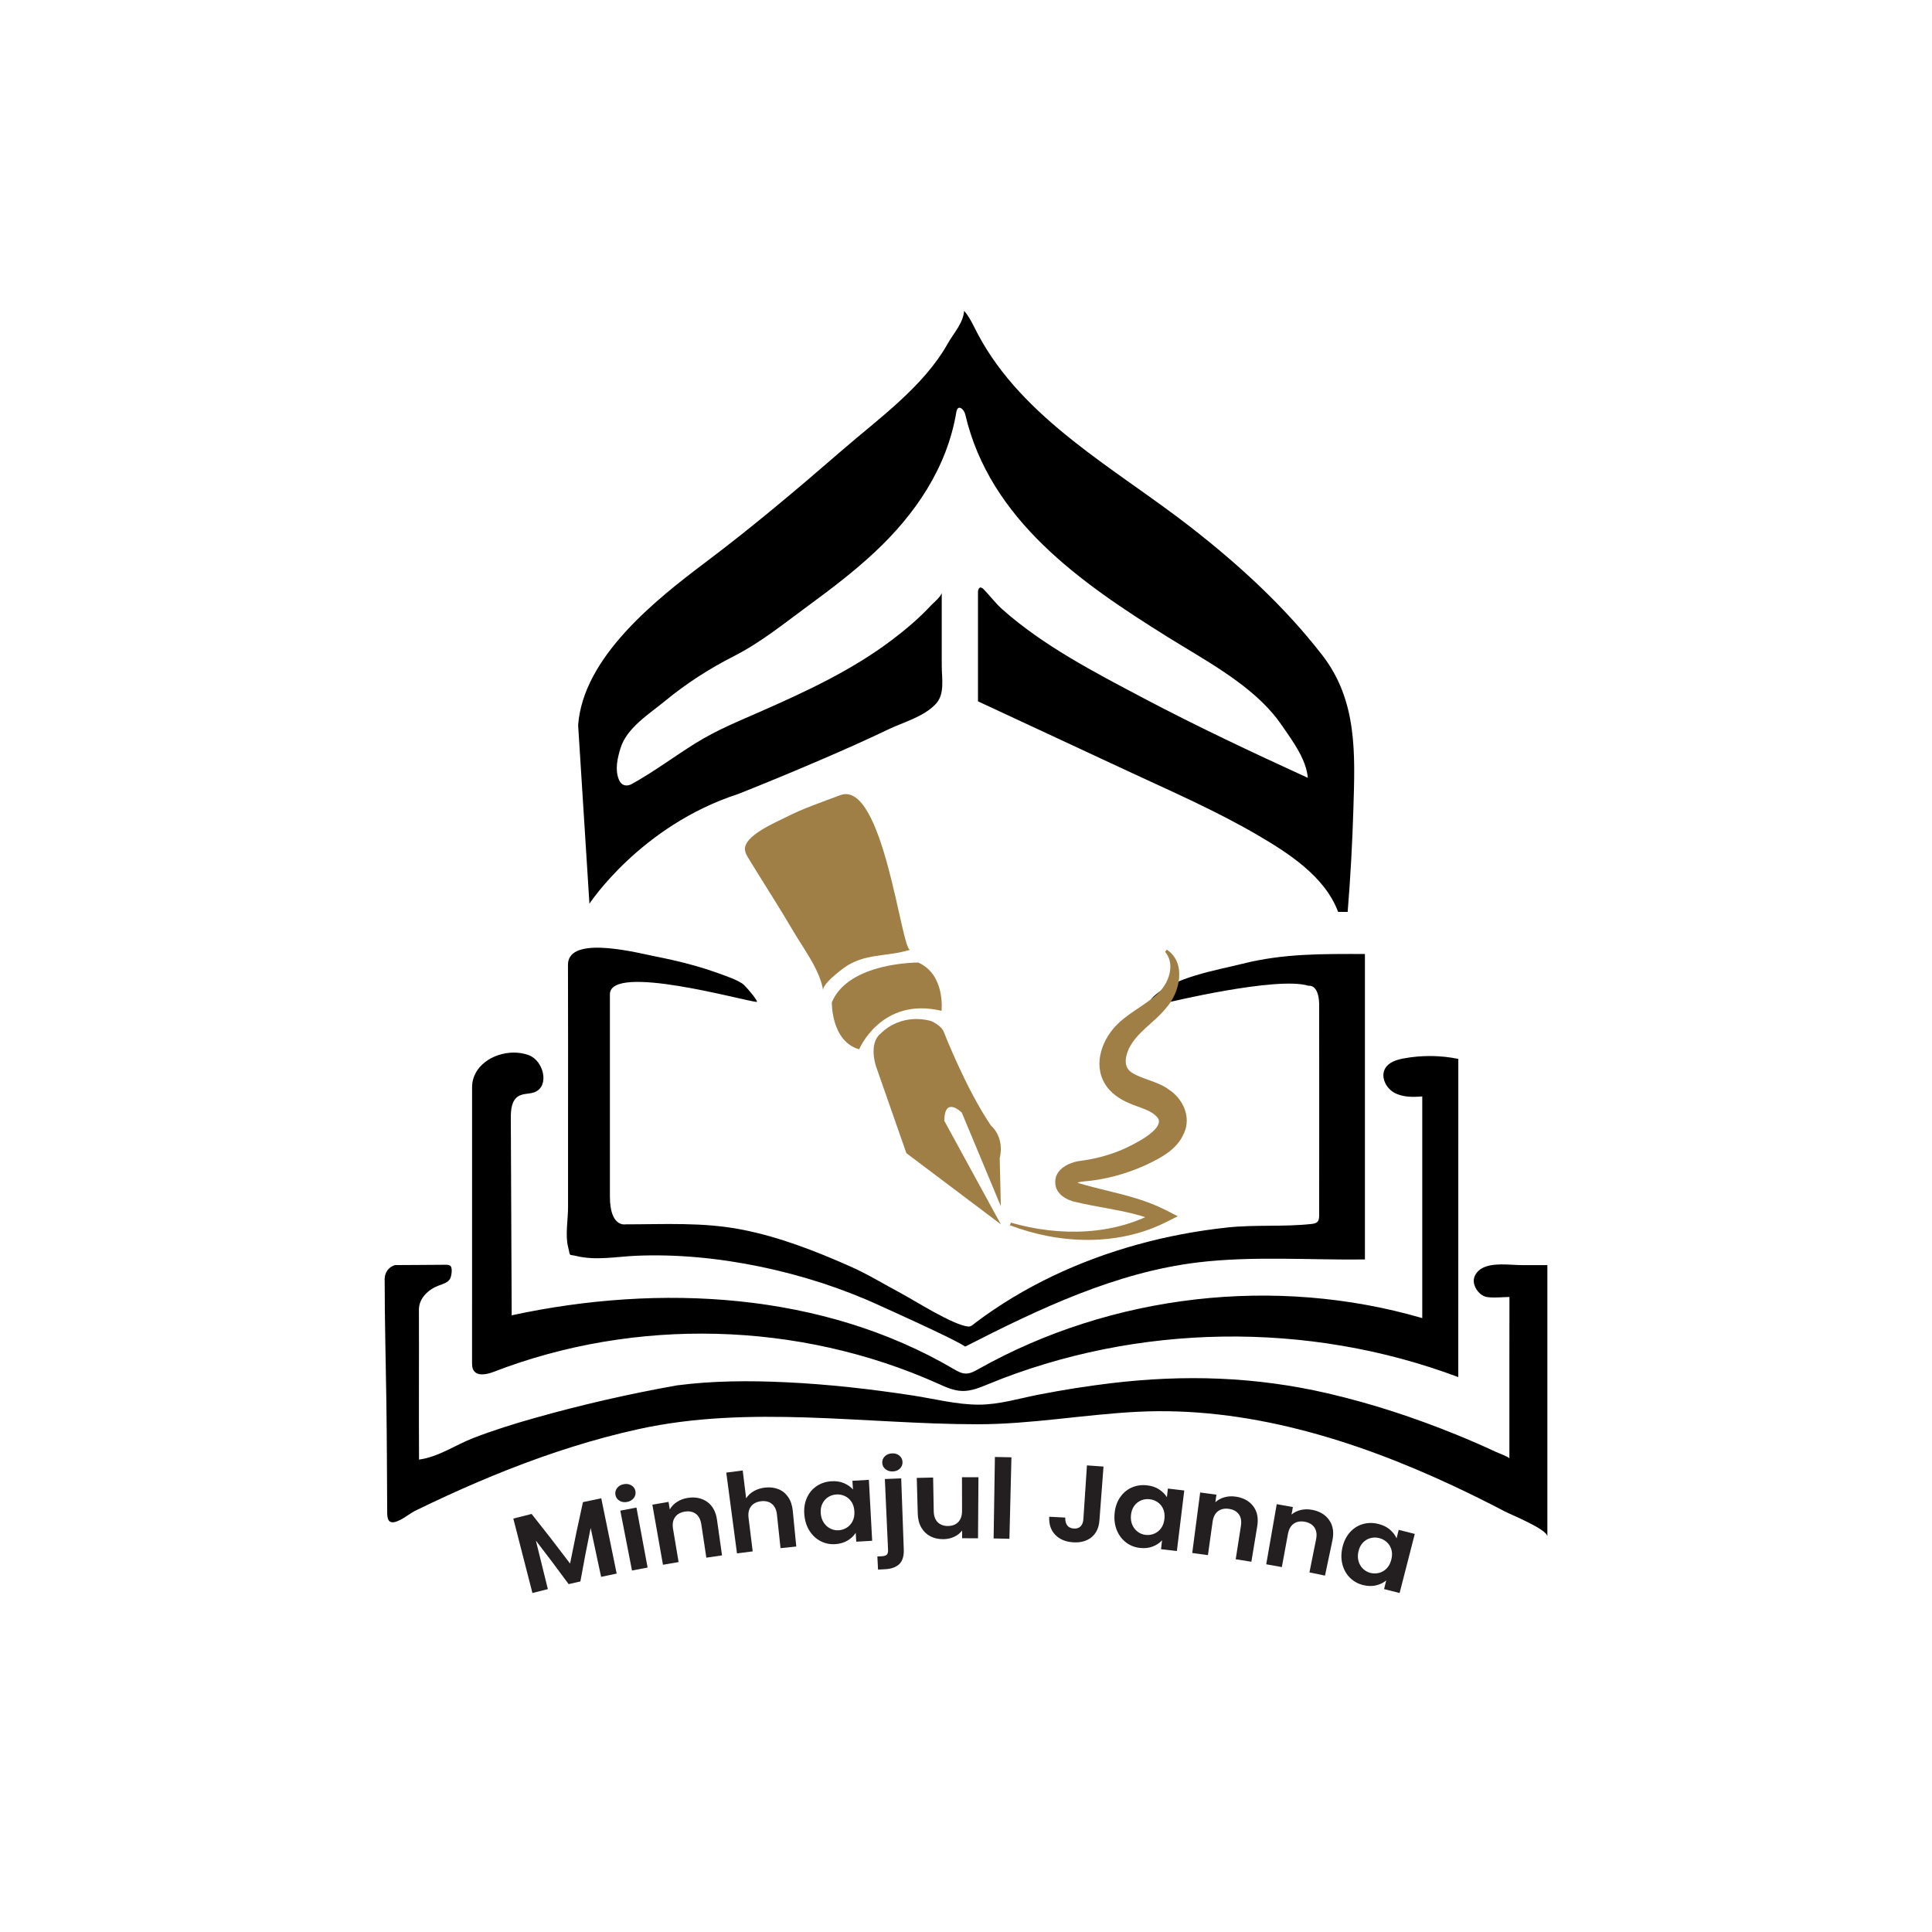
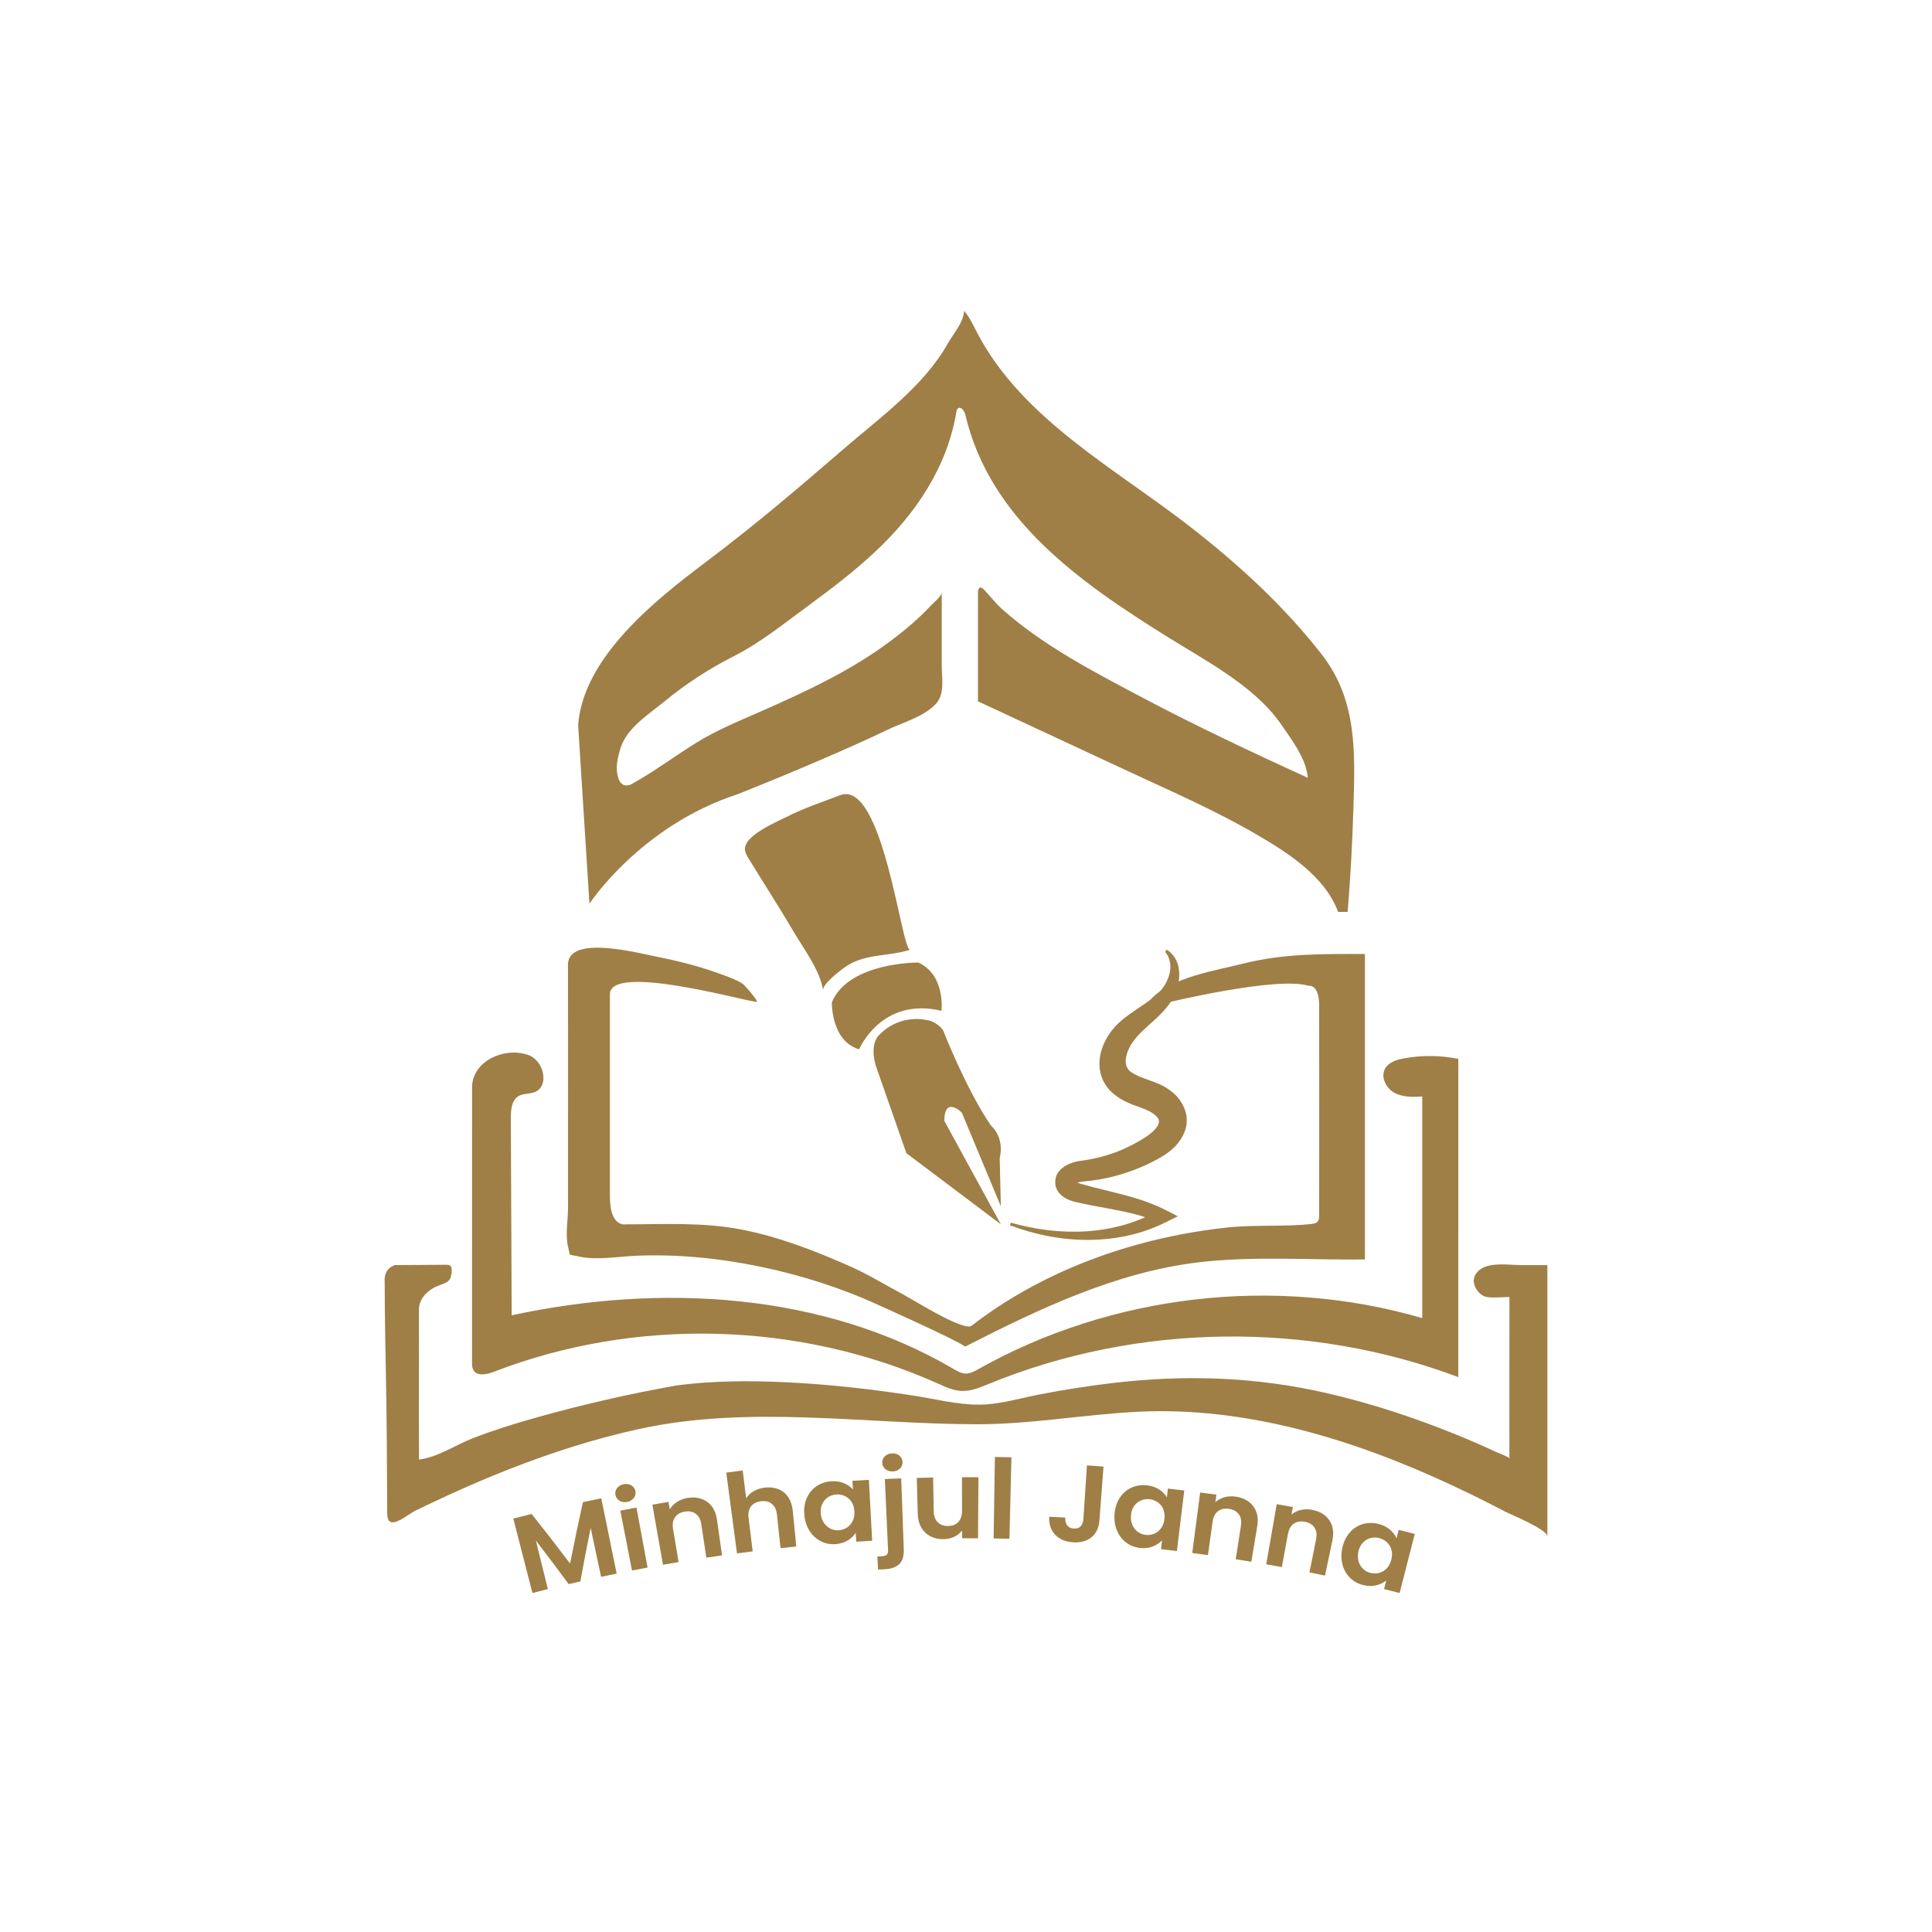
- <svg xmlns="http://www.w3.org/2000/svg" version="1.1" viewBox="0 0 1080 1080">
+ <svg xmlns="http://www.w3.org/2000/svg" id="Layer_1" version="1.1" viewBox="0 0 1080 1080">
  <defs>
    <style>
-       .cls-1 {
-         fill: #231f20;
-       }
- 
-       .cls-2 {
+       .st0 {
        fill: #9f7f46;
      }
    </style>
  </defs>
-   <g>
-     <g id="Layer_1">
+   <g id="Layer_11" data-name="Layer_1">
+     <g>
+       <path class="st0" d="M217.87,850.5c1.26.93,3.29.44,5.86-.86,3.06-1.54,5.72-3.82,8.79-5.32,5.76-2.8,11.54-5.55,17.36-8.22,11.38-5.22,22.89-10.16,34.54-14.74,23.55-9.24,47.71-17.01,72.43-22.45,62.3-13.71,126.47-2.78,189.47-2.74,29.93.02,59.55-5.44,89.4-6.97,61.02-3.1,121.32,15.58,176.06,41.13,9.97,4.66,19.84,9.54,29.59,14.66,3.14,1.65,23.62,9.91,23.62,13.94v-151.73h-14.27c-6.8,0-16.29-1.64-22.4,1.84-2.61,1.49-4.65,4.29-4.48,7.3.23,3.98,3.69,8.26,7.68,8.76,4.01.5,8.23-.02,12.27-.09-.05,0-.03,81.62-.03,90.27,0-.71-7.09-3.45-7.72-3.74-7.13-3.34-14.36-6.47-21.65-9.44-23.39-9.53-47.5-17.48-72.11-23.19-40.44-9.38-80.31-10.6-121.34-5.67-13.45,1.61-26.83,3.75-40.12,6.33-10.74,2.08-22.4,5.65-33.63,5.64-12.44,0-24.58-3.22-36.8-5.1-23.48-3.61-47.15-6.28-70.89-7.41-20.38-.97-40.94-.9-61.2,1.75-26.65,4.76-53.19,10.81-79.23,18.17-11.65,3.29-23.25,6.89-34.54,11.27-10.1,3.92-19.36,10.55-30.29,12.03-.16-27.92.04-55.84-.06-83.75-.03-6.58,5.42-11.46,11.19-13.59,2.09-.77,4.9-1.54,6.14-3.58.87-1.42,1.68-6.42.15-7.47-.73-.5-1.69-.52-2.58-.52-9.4.03-18.79.18-28.19.18,0,0-6.45,1.38-5.85,9.29,0,22.27.63,44.55.94,66.81.29,20.91.34,41.82.47,62.74.02,2.38.52,3.78,1.42,4.46h0Z" />
+       <path class="st0" d="M265.96,599.71c-1.31,2.38-2.06,5.07-2.06,8.02,0,51.26-.02,102.52-.02,153.78,0,1.5.02,3.07.76,4.37,2.05,3.59,7.42,2.5,11.28,1.01,79.24-30.64,170.68-28.25,248.22,6.47,4.39,1.97,8.89,4.07,13.7,4.2,5.09.15,9.94-1.92,14.65-3.86,82.95-34.02,178.78-35.44,262.7-3.89,0-59.29.02-118.59.02-177.88-10.04-2.05-20.48-2.14-30.56-.26-3.97.74-8.29,2.08-10.32,5.57-2.69,4.64.33,10.93,5.01,13.55s10.36,2.53,15.71,2.13v123.91c-82.07-23.9-173.58-13.39-248.1,28.49-2.21,1.24-4.55,2.55-7.09,2.51-2.49-.04-4.76-1.37-6.91-2.63-73.21-42.91-163.96-47.83-246.91-29.94-.16-36.77-.32-73.54-.49-110.31-.02-4.54.42-9.93,4.33-12.23,2.68-1.57,6.1-1.07,8.99-2.2,8.46-3.29,5.14-17.64-3.39-20.72-10.73-3.87-24.41.58-29.52,9.89v.02Z" />
+       <path class="st0" d="M317.75,537.08c-.16.68-.25,1.42-.25,2.22.11,29.88.04,59.75.04,89.63v45.95c0,6.65-1.62,15.65,0,22.07,1.5,5.94-.02,4.01,4.66,5.16,10.8,2.65,22.3.37,33.22-.12,44.74-2,95.51,8.99,136.16,27.75,0,0,42.58,19.04,47.95,23.01,41-20.91,84.04-41.54,130.27-47.08,30.44-3.65,62.49-1.25,93.2-1.62v-170.77c-23.79,0-45.18-.37-68.41,5.46-15.15,3.8-38.91,7.49-50.47,19.05,0,0-6.32,6.32,7.91,2.77,0,0,62.06-15.02,79.46-9.49,0,0,5.53-1.19,5.93,9.88,0,39.44.08,78.88,0,118.32,0,1.3-.05,2.73-.93,3.68-.82.89-2.12,1.12-3.32,1.25-15.54,1.72-31.46.3-47.12,1.98-17.04,1.83-33.95,5.01-50.47,9.6-32.32,8.97-63.33,23.33-90.18,43.55-1.25.94-2.52,2.35-4.08,2.22-8.4-.71-30.24-14.65-37.72-18.64-9.29-4.95-18.46-10.6-28.09-14.88-19.55-8.67-39.63-16.51-60.68-20.65-21.66-4.26-43.27-2.96-65.19-2.96,0,0-8.7,1.85-8.7-15.54v-113.06c0-17.53,74.66,3.65,82.03,4.26,1.44.12-6.33-9.19-7.96-10.23-3.85-2.46-8.53-4.01-12.79-5.56-11.56-4.23-23.63-7.24-35.7-9.61-9.4-1.85-45.45-11.36-48.77,2.43v-.03Z" />
+       <path class="st0" d="M460.12,553.63c-.51-3.38,9.08-10.67,11.17-12.25,11.53-8.74,24.65-6.35,37.52-10.48-4.83,1.55-14.97-95.59-39.2-86.37-10.12,3.85-20.48,7.28-30.14,12.23-5.67,2.9-23.91,10.42-23.03,18.37.19,1.71,1.1,3.24,1.99,4.71,8.3,13.62,17.15,27.24,25.04,40.72,5.63,9.62,14.95,21.74,16.65,33.06h0Z" />
+       <path class="st0" d="M480.28,586.54s12.33-29.5,46.04-21.49c0,0,2.28-20.16-12.99-26.98,0,0-38.99-.3-48.33,22.24,0,0-.44,21.79,15.27,26.24h.01Z" />
+       <path class="st0" d="M489.77,596.32s-4.6-13.04,2.67-18.68c0,0,10.23-11.41,27.72-6.97,0,0,6.08,2.22,7.56,6.52,0,0,12.45,31.87,26.24,52.03,0,0,7.71,6.08,4.89,18.23l.62,26.83-21.82-52.32s-9.64-9.64-9.78,4.59l31.6,57.84-52.8-39.76-16.9-48.33v.02Z" />
+       <path class="st0" d="M329.48,505.2s28.46-43.53,83.01-61.3c15.59-6.16,31.08-12.59,46.47-19.21,12.48-5.37,24.92-10.86,37.17-16.75,8.75-4.21,19.93-7.07,26.84-14.27,5.37-5.59,3.47-14.28,3.47-21.72v-40.68c0,1.89-5.01,6.09-6.14,7.31-6.56,7.04-13.96,13.31-21.62,19.1-22.35,16.91-47.85,28.78-73.38,40.01-12.38,5.45-24.75,10.47-36.26,17.63-12.08,7.51-23.47,16.1-35.93,22.98-1.54.85-3.52,1.11-5.03.21-1.16-.7-1.87-1.96-2.33-3.23-1.99-5.47-.54-11.67,1.12-17.04,3.53-11.46,16.07-19.1,24.83-26.34,11.89-9.8,24.75-18.08,38.49-25.07,15.23-7.74,28.38-18.53,42.11-28.59,12.69-9.3,25.23-18.87,36.73-29.63,22.64-21.17,40.38-47.17,45.56-78.22.79-4.75,4.31-1.68,4.99,1.27,13.75,58.94,64.59,94.14,113.16,124.43,19.68,12.27,43.63,24.93,58.79,42.81,2.99,3.52,5.59,7.35,8.19,11.16,5.17,7.59,10.5,15.62,11.37,24.76-30.99-14.2-61.84-28.67-91.99-44.61-27.12-14.34-55.93-29.21-78.98-49.76-3.89-3.47-6.84-7.62-10.46-11.25-2.67-2.37-2.96,1.48-2.96,1.48v61.37c28.14,13.09,56.27,26.18,84.4,39.28,23.91,11.13,48.29,21.75,71.12,35.03,17.58,10.23,38.37,23.4,45.79,43.39h5.34c1.57-19.22,2.63-38.5,3.21-57.77.93-30.74,2.29-60.38-17.51-85.88-21.19-27.29-46.47-50.4-73.67-71.59-41.43-32.29-93.67-60.02-118.96-108.13-2.02-3.84-4.42-9.26-7.48-12.62-.48,6.86-5.85,12.47-9.09,18.22-13.72,24.35-38.65,41.96-59.39,59.96-24.74,21.46-49.78,42.61-75.96,62.3-28.13,21.16-68.53,53.19-71.32,91.15l6.32,99.81h-.02Z" />
      <g>
-         <path d="M217.87,850.5c1.26.93,3.29.44,5.86-.86,3.06-1.54,5.72-3.82,8.79-5.32,5.76-2.8,11.54-5.55,17.36-8.22,11.38-5.22,22.89-10.16,34.54-14.74,23.55-9.24,47.71-17.01,72.43-22.45,62.3-13.71,126.47-2.78,189.47-2.74,29.93.02,59.55-5.44,89.4-6.97,61.02-3.1,121.32,15.58,176.06,41.13,9.97,4.66,19.84,9.54,29.59,14.66,3.14,1.65,23.62,9.91,23.62,13.94,0,0,0-151.73,0-151.73h-14.27c-6.8,0-16.29-1.64-22.4,1.84-2.61,1.49-4.65,4.29-4.48,7.3.23,3.98,3.69,8.26,7.68,8.76,4.01.5,8.23-.02,12.27-.09-.05,0-.03,81.62-.03,90.27,0-.71-7.09-3.45-7.72-3.74-7.13-3.34-14.36-6.47-21.65-9.44-23.39-9.53-47.5-17.48-72.11-23.19-40.44-9.38-80.31-10.6-121.34-5.67-13.45,1.61-26.83,3.75-40.12,6.33-10.74,2.08-22.4,5.65-33.63,5.64-12.44,0-24.58-3.22-36.8-5.1-23.48-3.61-47.15-6.28-70.89-7.41-20.38-.97-40.94-.9-61.2,1.75-26.65,4.76-53.19,10.81-79.23,18.17-11.65,3.29-23.25,6.89-34.54,11.27-10.1,3.92-19.36,10.55-30.29,12.03-.16-27.92.04-55.84-.06-83.75-.03-6.58,5.42-11.46,11.19-13.59,2.09-.77,4.9-1.54,6.14-3.58.87-1.42,1.68-6.42.15-7.47-.73-.5-1.69-.52-2.58-.52-9.4.03-18.79.18-28.19.18,0,0-6.45,1.38-5.85,9.29,0,22.27.63,44.55.94,66.81.29,20.91.34,41.82.47,62.74.02,2.38.52,3.78,1.42,4.46Z" />
-         <path d="M265.96,599.71c-1.31,2.38-2.06,5.07-2.06,8.02,0,51.26-.02,102.52-.02,153.78,0,1.5.02,3.07.76,4.37,2.05,3.59,7.42,2.5,11.28,1.01,79.24-30.64,170.68-28.25,248.22,6.47,4.39,1.97,8.89,4.07,13.7,4.2,5.09.15,9.94-1.92,14.65-3.86,82.95-34.02,178.78-35.44,262.7-3.89,0-59.29.02-118.59.02-177.88-10.04-2.05-20.48-2.14-30.56-.26-3.97.74-8.29,2.08-10.32,5.57-2.69,4.64.33,10.93,5.01,13.55,4.68,2.62,10.36,2.53,15.71,2.13,0,41.3,0,82.61,0,123.91-82.07-23.9-173.58-13.39-248.1,28.49-2.21,1.24-4.55,2.55-7.09,2.51-2.49-.04-4.76-1.37-6.91-2.63-73.21-42.91-163.96-47.83-246.91-29.94-.16-36.77-.32-73.54-.49-110.31-.02-4.54.42-9.93,4.33-12.23,2.68-1.57,6.1-1.07,8.99-2.2,8.46-3.29,5.14-17.64-3.39-20.72-10.73-3.87-24.41.58-29.52,9.89Z" />
-         <path d="M317.75,537.08c-.16.68-.25,1.42-.25,2.22.11,29.88.04,59.75.04,89.63,0,15.32,0,30.63,0,45.95,0,6.65-1.62,15.65,0,22.07,1.5,5.94-.02,4.01,4.66,5.16,10.8,2.65,22.3.37,33.22-.12,44.74-2,95.51,8.99,136.16,27.75,0,0,42.58,19.04,47.95,23.01,41-20.91,84.04-41.54,130.27-47.08,30.44-3.65,62.49-1.25,93.2-1.62,0,0,0-170.77,0-170.77-23.79,0-45.18-.37-68.41,5.46-15.15,3.8-38.91,7.49-50.47,19.05,0,0-6.32,6.32,7.91,2.77,0,0,62.06-15.02,79.46-9.49,0,0,5.53-1.19,5.93,9.88,0,39.44.08,78.88,0,118.32,0,1.3-.05,2.73-.93,3.68-.82.89-2.12,1.12-3.32,1.25-15.54,1.72-31.46.3-47.12,1.98-17.04,1.83-33.95,5.01-50.47,9.6-32.32,8.97-63.33,23.33-90.18,43.55-1.25.94-2.52,2.35-4.08,2.22-8.4-.71-30.24-14.65-37.72-18.64-9.29-4.95-18.46-10.6-28.09-14.88-19.55-8.67-39.63-16.51-60.68-20.65-21.66-4.26-43.27-2.96-65.19-2.96,0,0-8.7,1.85-8.7-15.54,0,0,0-112.36,0-113.06,0-17.53,74.66,3.65,82.03,4.26,1.44.12-6.33-9.19-7.96-10.23-3.85-2.46-8.53-4.01-12.79-5.56-11.56-4.23-23.63-7.24-35.7-9.61-9.4-1.85-45.45-11.36-48.77,2.43Z" />
-         <path class="cls-2" d="M460.12,553.63c-.51-3.38,9.08-10.67,11.17-12.25,11.53-8.74,24.65-6.35,37.52-10.48-4.83,1.55-14.97-95.59-39.2-86.37-10.12,3.85-20.48,7.28-30.14,12.23-5.67,2.9-23.91,10.42-23.03,18.37.19,1.71,1.1,3.24,1.99,4.71,8.3,13.62,17.15,27.24,25.04,40.72,5.63,9.62,14.95,21.74,16.65,33.06Z" />
-         <path class="cls-2" d="M480.28,586.54s12.33-29.5,46.04-21.49c0,0,2.28-20.16-12.99-26.98,0,0-38.99-.3-48.33,22.24,0,0-.44,21.79,15.27,26.24Z" />
-         <path class="cls-2" d="M489.77,596.32s-4.6-13.04,2.67-18.68c0,0,10.23-11.41,27.72-6.97,0,0,6.08,2.22,7.56,6.52,0,0,12.45,31.87,26.24,52.03,0,0,7.71,6.08,4.89,18.23l.62,26.83-21.82-52.32s-9.64-9.64-9.78,4.59l31.6,57.84-52.8-39.76-16.9-48.33Z" />
-         <path d="M329.48,505.2s28.46-43.53,83.01-61.3c15.59-6.16,31.08-12.59,46.47-19.21,12.48-5.37,24.92-10.86,37.17-16.75,8.75-4.21,19.93-7.07,26.84-14.27,5.37-5.59,3.47-14.28,3.47-21.72,0-13.56,0-27.12,0-40.68,0,1.89-5.01,6.09-6.14,7.31-6.56,7.04-13.96,13.31-21.62,19.1-22.35,16.91-47.85,28.78-73.38,40.01-12.38,5.45-24.75,10.47-36.26,17.63-12.08,7.51-23.47,16.1-35.93,22.98-1.54.85-3.52,1.11-5.03.21-1.16-.7-1.87-1.96-2.33-3.23-1.99-5.47-.54-11.67,1.12-17.04,3.53-11.46,16.07-19.1,24.83-26.34,11.89-9.8,24.75-18.08,38.49-25.07,15.23-7.74,28.38-18.53,42.11-28.59,12.69-9.3,25.23-18.87,36.73-29.63,22.64-21.17,40.38-47.17,45.56-78.22.79-4.75,4.31-1.68,4.99,1.27,13.75,58.94,64.59,94.14,113.16,124.43,19.68,12.27,43.63,24.93,58.79,42.81,2.99,3.52,5.59,7.35,8.19,11.16,5.17,7.59,10.5,15.62,11.37,24.76-30.99-14.2-61.84-28.67-91.99-44.61-27.12-14.34-55.93-29.21-78.98-49.76-3.89-3.47-6.84-7.62-10.46-11.25-2.67-2.37-2.96,1.48-2.96,1.48,0,20.46,0,40.91,0,61.37,28.14,13.09,56.27,26.18,84.4,39.28,23.91,11.13,48.29,21.75,71.12,35.03,17.58,10.23,38.37,23.4,45.79,43.39,0,0,5.34,0,5.34,0,1.57-19.22,2.63-38.5,3.21-57.77.93-30.74,2.29-60.38-17.51-85.88-21.19-27.29-46.47-50.4-73.67-71.59-41.43-32.29-93.67-60.02-118.96-108.13-2.02-3.84-4.42-9.26-7.48-12.62-.48,6.86-5.85,12.47-9.09,18.22-13.72,24.35-38.65,41.96-59.39,59.96-24.74,21.46-49.78,42.61-75.96,62.3-28.13,21.16-68.53,53.19-71.32,91.15l6.32,99.81Z" />
-         <g>
-           <path class="cls-1" d="M336.11,837.55c2.87,14.03,5.74,28.07,8.61,42.1-3.48.71-5.22,1.08-8.69,1.82-2.34-10.93-3.51-16.4-5.85-27.33-2.04,9.93-3.95,19.9-5.74,29.89-2.63.6-3.94.9-6.56,1.51-6-8.19-12.11-16.31-18.32-24.34,2.68,10.85,4.02,16.28,6.7,27.13-3.46.85-5.18,1.29-8.63,2.17-3.56-13.87-7.12-27.75-10.69-41.62,4.09-1.05,6.14-1.56,10.24-2.57,7.29,9.15,14.46,18.39,21.5,27.73,2.25-11.48,4.64-22.92,7.19-34.34,4.09-.88,6.14-1.31,10.24-2.15Z" />
-           <path class="cls-1" d="M346.32,838.93c-1.24-.74-2-1.81-2.28-3.22-.28-1.41.02-2.69.9-3.85.88-1.15,2.13-1.89,3.74-2.19,1.61-.31,3.04-.08,4.28.67s1.99,1.83,2.25,3.24c.26,1.41-.05,2.69-.94,3.84-.88,1.15-2.12,1.87-3.71,2.17-1.6.3-3.01.09-4.25-.65ZM355.78,842.74c2.08,11.18,4.15,22.36,6.23,33.53-3.49.65-5.23.98-8.72,1.66-2.18-11.16-4.36-22.32-6.53-33.47,3.61-.7,5.41-1.05,9.02-1.72Z" />
-           <path class="cls-1" d="M395.38,839.59c2.99,2.16,4.8,5.52,5.44,10.07,1.12,7.92,1.68,11.89,2.8,19.81-3.51.5-5.26.75-8.77,1.28-1.12-7.45-1.68-11.18-2.81-18.63-.4-2.68-1.42-4.63-3.05-5.86-1.63-1.22-3.67-1.65-6.12-1.26-2.49.39-4.33,1.43-5.52,3.11-1.19,1.67-1.56,3.85-1.12,6.52,1.24,7.43,1.86,11.15,3.11,18.58-3.5.58-5.24.88-8.74,1.5-1.98-11.2-3.95-22.39-5.93-33.59,3.62-.64,5.42-.95,9.04-1.55.28,1.68.42,2.51.7,4.19.96-1.66,2.31-3.06,4.05-4.19,1.74-1.13,3.73-1.88,5.98-2.23,4.27-.67,7.93.09,10.92,2.25Z" />
-           <path class="cls-1" d="M435.15,832.45c2.24.9,4.06,2.39,5.47,4.46,1.4,2.07,2.25,4.63,2.55,7.7.78,7.97,1.17,11.95,1.95,19.91-3.52.34-5.28.52-8.8.9-.8-7.49-1.2-11.24-2-18.73-.29-2.69-1.22-4.69-2.79-5.98-1.57-1.29-3.6-1.8-6.05-1.52-2.5.29-4.38,1.25-5.64,2.87-1.26,1.62-1.72,3.78-1.39,6.47.92,7.48,1.38,11.22,2.31,18.7-3.51.43-5.27.66-8.78,1.12-1.99-15.05-3.99-30.11-5.99-45.16,3.67-.49,5.51-.72,9.19-1.18.77,6.23,1.15,9.35,1.92,15.58.98-1.61,2.4-2.95,4.25-4.02,1.85-1.07,3.97-1.74,6.35-2,2.73-.31,5.22,0,7.46.89Z" />
-           <path class="cls-1" d="M450.97,837.5c1.21-2.79,3-5,5.37-6.64,2.37-1.64,5.11-2.58,8.2-2.81,2.7-.2,5.09.14,7.18,1.03,2.09.89,3.79,2.07,5.1,3.55-.12-1.94-.18-2.91-.31-4.85,3.68-.23,5.52-.34,9.2-.54.61,11.35,1.22,22.7,1.84,34.06-3.56.19-5.33.3-8.89.52-.13-1.99-.19-2.99-.31-4.98-1.04,1.67-2.52,3.09-4.45,4.27-1.93,1.18-4.18,1.86-6.79,2.06-2.94.22-5.67-.3-8.21-1.57-2.54-1.27-4.64-3.18-6.29-5.73-1.66-2.55-2.65-5.56-2.97-9.03-.31-3.43.12-6.54,1.33-9.33ZM475.96,839.5c-.96-1.44-2.19-2.51-3.71-3.21-1.52-.7-3.12-.99-4.81-.87-1.68.12-3.21.63-4.57,1.51-1.36.89-2.42,2.12-3.18,3.68-.76,1.57-1.05,3.37-.88,5.41.17,2.05.75,3.8,1.75,5.26.99,1.46,2.23,2.55,3.71,3.26,1.48.71,3.02,1,4.63.89,1.65-.12,3.16-.63,4.55-1.52,1.38-.9,2.45-2.12,3.21-3.67.75-1.55,1.07-3.37.94-5.46s-.67-3.85-1.63-5.29Z" />
-           <path class="cls-1" d="M505.21,866.11c.14,3.77-.71,6.52-2.54,8.26-1.82,1.73-4.48,2.67-8,2.84-1.54.07-2.31.11-3.84.19-.15-2.93-.23-4.39-.38-7.32,1-.05,1.5-.08,2.5-.13,1.33-.07,2.26-.36,2.78-.9.52-.54.75-1.38.7-2.53-.6-13.24-1.19-26.49-1.79-39.73,3.65-.16,5.48-.24,9.14-.37.48,13.23.95,26.46,1.43,39.68ZM494.96,821.27c-1.11-.92-1.71-2.09-1.77-3.53-.07-1.43.42-2.66,1.45-3.67,1.04-1.01,2.39-1.55,4.07-1.62,1.63-.07,3,.37,4.09,1.29,1.09.92,1.66,2.11,1.71,3.54.05,1.44-.43,2.65-1.45,3.66-1.02,1-2.33,1.53-3.94,1.6-1.66.07-3.05-.36-4.16-1.27Z" />
-           <path class="cls-1" d="M546.96,825.8c-.08,11.37-.16,22.74-.24,34.11-3.56-.02-5.34-.03-8.9-.02,0-1.72,0-2.59,0-4.31-1.14,1.48-2.62,2.65-4.44,3.5-1.83.85-3.81,1.29-5.95,1.32-2.73.04-5.16-.49-7.29-1.57-2.13-1.09-3.82-2.71-5.09-4.87-1.26-2.16-1.94-4.76-2.02-7.8-.22-8-.33-12-.55-20,3.66-.1,5.48-.14,9.14-.21.14,7.51.21,11.26.34,18.77.05,2.71.79,4.78,2.22,6.21s3.34,2.13,5.75,2.11c2.46-.03,4.38-.76,5.77-2.23,1.4-1.46,2.09-3.55,2.09-6.26-.02-7.51-.03-11.27-.04-18.78,3.68,0,5.53,0,9.21.02Z" />
-           <path class="cls-1" d="M565.4,814.64c-.38,15.18-.76,30.36-1.13,45.54-3.53-.09-5.3-.12-8.83-.18.24-15.18.48-30.37.72-45.55,3.7.06,5.55.1,9.25.19Z" />
-           <path class="cls-1" d="M616.87,819.82c-.76,10.03-1.52,20.05-2.28,30.08-.32,4.17-1.81,7.32-4.46,9.46-2.65,2.13-6.04,3.06-10.2,2.8-4.2-.26-7.52-1.63-9.99-4.14-2.47-2.51-3.62-5.89-3.42-10.15,3.58.17,5.37.26,8.95.46-.06,1.85.32,3.31,1.13,4.38.81,1.07,2.04,1.66,3.69,1.76,1.61.1,2.87-.31,3.78-1.24.91-.93,1.43-2.25,1.54-3.97.67-10.03,1.34-20.07,2-30.1,3.71.25,5.56.38,9.27.66Z" />
-           <path class="cls-1" d="M625.99,837.24c1.67-2.53,3.82-4.4,6.45-5.61,2.62-1.2,5.48-1.65,8.57-1.34,2.69.27,4.99,1.03,6.9,2.27,1.9,1.24,3.37,2.7,4.4,4.39.22-1.93.33-2.9.54-4.83,3.67.41,5.5.63,9.16,1.07-1.38,11.29-2.75,22.57-4.13,33.86-3.54-.43-5.31-.64-8.85-1.04.22-1.98.33-2.97.56-4.96-1.31,1.46-3.03,2.6-5.13,3.43-2.1.83-4.45,1.11-7.05.84-2.93-.29-5.53-1.28-7.81-2.98-2.28-1.69-4.01-3.94-5.2-6.74-1.19-2.8-1.64-5.94-1.35-9.41.29-3.44,1.26-6.42,2.93-8.96ZM650.26,843.56c-.69-1.58-1.73-2.85-3.1-3.81-1.38-.95-2.91-1.52-4.59-1.69-1.68-.17-3.27.06-4.77.7-1.5.64-2.76,1.66-3.78,3.07-1.02,1.41-1.62,3.14-1.81,5.18-.19,2.04.08,3.87.8,5.49.72,1.61,1.75,2.9,3.09,3.85,1.34.96,2.8,1.52,4.41,1.68,1.65.17,3.23-.07,4.75-.71,1.52-.64,2.79-1.66,3.8-3.05,1.01-1.39,1.64-3.13,1.87-5.21.23-2.08,0-3.91-.68-5.5Z" />
-           <path class="cls-1" d="M700.62,842.05c2.21,2.96,2.93,6.71,2.17,11.24-1.31,7.9-1.96,11.84-3.27,19.74-3.5-.58-5.25-.86-8.75-1.41,1.17-7.44,1.75-11.17,2.91-18.61.42-2.68.04-4.85-1.15-6.5-1.19-1.66-3.01-2.67-5.46-3.04-2.49-.37-4.56.07-6.2,1.31-1.64,1.24-2.64,3.2-3.02,5.88-1.05,7.46-1.57,11.19-2.61,18.66-3.51-.49-5.26-.73-8.77-1.19,1.48-11.27,2.95-22.55,4.43-33.82,3.63.48,5.45.72,9.08,1.23-.24,1.68-.35,2.52-.59,4.21,1.41-1.29,3.12-2.22,5.11-2.78,2-.56,4.12-.67,6.37-.33,4.28.65,7.53,2.46,9.75,5.42Z" />
-           <path class="cls-1" d="M743.11,849.86c2.09,3.05,2.64,6.83,1.7,11.33-1.65,7.83-2.47,11.75-4.12,19.58-3.48-.73-5.22-1.09-8.7-1.79,1.48-7.39,2.23-11.08,3.71-18.47.53-2.66.25-4.84-.87-6.55-1.12-1.71-2.9-2.8-5.33-3.27-2.47-.48-4.56-.13-6.26,1.04-1.69,1.17-2.78,3.08-3.27,5.75-1.37,7.41-2.05,11.12-3.41,18.53-3.49-.64-5.24-.96-8.73-1.57,1.96-11.2,3.92-22.4,5.87-33.6,3.62.63,5.42.96,9.03,1.62-.31,1.67-.46,2.51-.77,4.18,1.47-1.23,3.21-2.09,5.24-2.56,2.02-.47,4.16-.49,6.39-.06,4.25.83,7.44,2.79,9.52,5.84Z" />
-           <path class="cls-1" d="M754.43,856.77c1.99-2.29,4.38-3.87,7.15-4.72,2.77-.85,5.68-.92,8.71-.21,2.65.62,4.84,1.67,6.58,3.15,1.74,1.48,3.01,3.12,3.83,4.93.47-1.89.7-2.83,1.17-4.72,3.6.89,5.4,1.34,9,2.27-2.83,11.01-5.65,22.02-8.48,33.03-3.47-.89-5.21-1.33-8.69-2.19.48-1.94.72-2.9,1.2-4.84-1.5,1.28-3.35,2.19-5.56,2.73-2.2.54-4.58.51-7.13-.08-2.88-.68-5.35-2-7.4-3.97-2.05-1.98-3.49-4.43-4.31-7.36-.82-2.93-.87-6.1-.13-9.51.73-3.37,2.09-6.2,4.08-8.5ZM777.8,866.22c-.48-1.66-1.35-3.06-2.6-4.18-1.25-1.13-2.7-1.89-4.35-2.28-1.65-.39-3.27-.37-4.84.07-1.57.43-2.96,1.29-4.16,2.55-1.2,1.26-2.02,2.9-2.48,4.9-.45,2-.42,3.85.09,5.55.51,1.7,1.37,3.1,2.58,4.23,1.21,1.12,2.6,1.87,4.18,2.24,1.62.38,3.22.36,4.83-.08,1.6-.44,2.99-1.28,4.18-2.53,1.19-1.25,2.04-2.89,2.54-4.92s.51-3.88.03-5.54Z" />
-         </g>
-         <path class="cls-2" d="M565.08,683.47c27.14,7.81,58.07,7.39,82.88-7.03,0,0,.17,6.91.17,6.91-9.43-4.13-19.78-6.18-30.41-8.12-5.32-.98-10.73-1.95-16.18-3.25-5.14-.97-11.47-4.5-11.63-10.65-.57-7.6,7.61-11.59,13.9-12.38,8.24-1.05,16.38-3.2,23.99-6.5,4.9-2.21,23.15-10.84,19.59-17.3-3.7-4.9-10.83-5.93-16.61-8.66-4.5-1.87-10.06-5.52-12.91-10.27-7.24-11.55-1.52-26.08,7.59-34.46,7.06-6.58,16.01-10.62,22.5-17.07,5.58-5.72,9.1-15.79,3.34-22.61,0,0,.98-1.2.98-1.2,11.11,7.31,7.3,24.15-.48,32.66-6.81,8.42-15.94,13.07-20.66,22.49-2.04,4.37-3.22,9.97.95,13.14,6.02,4.22,14.78,5.07,21.18,9.83,7.24,4.66,12.03,13.59,9.41,22.31-3.49,10.74-12.86,15.48-22.05,19.91-11.12,5.08-23.07,8.29-35.25,9.26-1.57.17-3.48.57-4.66,1.29-.06.05-.01,0,.09-.25.13-.22.12-.62.12-.75-.03-.14-.13-.39-.22-.53-.23-.27-.01.13.69.48.71.37,1.64.73,2.83,1.06,5.04,1.44,10.24,2.72,15.52,4.01,10.53,2.58,21.52,5.37,31.73,10.57,0,0,6.92,3.53,6.92,3.53l-6.76,3.38c-20.26,10.17-43.85,11.94-65.84,7.71-7.25-1.41-14.35-3.44-21.22-6.03l.49-1.47h0Z" />
+         <path class="st0" d="M336.11,837.55c2.87,14.03,5.74,28.07,8.61,42.1-3.48.71-5.22,1.08-8.69,1.82-2.34-10.93-3.51-16.4-5.85-27.33-2.04,9.93-3.95,19.9-5.74,29.89-2.63.6-3.94.9-6.56,1.51-6-8.19-12.11-16.31-18.32-24.34,2.68,10.85,4.02,16.28,6.7,27.13-3.46.85-5.18,1.29-8.63,2.17-3.56-13.87-7.12-27.75-10.69-41.62,4.09-1.05,6.14-1.56,10.24-2.57,7.29,9.15,14.46,18.39,21.5,27.73,2.25-11.48,4.64-22.92,7.19-34.34,4.09-.88,6.14-1.31,10.24-2.15h0Z" />
+         <path class="st0" d="M346.32,838.93c-1.24-.74-2-1.81-2.28-3.22s.02-2.69.9-3.85c.88-1.15,2.13-1.89,3.74-2.19,1.61-.31,3.04-.08,4.28.67s1.99,1.83,2.25,3.24-.05,2.69-.94,3.84c-.88,1.15-2.12,1.87-3.71,2.17-1.6.3-3.01.09-4.25-.65h.01ZM355.78,842.74c2.08,11.18,4.15,22.36,6.23,33.53-3.49.65-5.23.98-8.72,1.66-2.18-11.16-4.36-22.32-6.53-33.47,3.61-.7,5.41-1.05,9.02-1.72Z" />
+         <path class="st0" d="M395.38,839.59c2.99,2.16,4.8,5.52,5.44,10.07,1.12,7.92,1.68,11.89,2.8,19.81-3.51.5-5.26.75-8.77,1.28-1.12-7.45-1.68-11.18-2.81-18.63-.4-2.68-1.42-4.63-3.05-5.86-1.63-1.22-3.67-1.65-6.12-1.26-2.49.39-4.33,1.43-5.52,3.11-1.19,1.67-1.56,3.85-1.12,6.52,1.24,7.43,1.86,11.15,3.11,18.58-3.5.58-5.24.88-8.74,1.5-1.98-11.2-3.95-22.39-5.93-33.59,3.62-.64,5.42-.95,9.04-1.55.28,1.68.42,2.51.7,4.19.96-1.66,2.31-3.06,4.05-4.19s3.73-1.88,5.98-2.23c4.27-.67,7.93.09,10.92,2.25h.02Z" />
+         <path class="st0" d="M435.15,832.45c2.24.9,4.06,2.39,5.47,4.46,1.4,2.07,2.25,4.63,2.55,7.7.78,7.97,1.17,11.95,1.95,19.91-3.52.34-5.28.52-8.8.9-.8-7.49-1.2-11.24-2-18.73-.29-2.69-1.22-4.69-2.79-5.98s-3.6-1.8-6.05-1.52c-2.5.29-4.38,1.25-5.64,2.87s-1.72,3.78-1.39,6.47c.92,7.48,1.38,11.22,2.31,18.7-3.51.43-5.27.66-8.78,1.12-1.99-15.05-3.99-30.11-5.99-45.16,3.67-.49,5.51-.72,9.19-1.18.77,6.23,1.15,9.35,1.92,15.58.98-1.61,2.4-2.95,4.25-4.02s3.97-1.74,6.35-2c2.73-.31,5.22,0,7.46.89h-.01Z" />
+         <path class="st0" d="M450.97,837.5c1.21-2.79,3-5,5.37-6.64s5.11-2.58,8.2-2.81c2.7-.2,5.09.14,7.18,1.03s3.79,2.07,5.1,3.55c-.12-1.94-.18-2.91-.31-4.85,3.68-.23,5.52-.34,9.2-.54.61,11.35,1.22,22.7,1.84,34.06-3.56.19-5.33.3-8.89.52-.13-1.99-.19-2.99-.31-4.98-1.04,1.67-2.52,3.09-4.45,4.27-1.93,1.18-4.18,1.86-6.79,2.06-2.94.22-5.67-.3-8.21-1.57-2.54-1.27-4.64-3.18-6.29-5.73-1.66-2.55-2.65-5.56-2.97-9.03-.31-3.43.12-6.54,1.33-9.33h0ZM475.96,839.5c-.96-1.44-2.19-2.51-3.71-3.21s-3.12-.99-4.81-.87c-1.68.12-3.21.63-4.57,1.51-1.36.89-2.42,2.12-3.18,3.68-.76,1.57-1.05,3.37-.88,5.41.17,2.05.75,3.8,1.75,5.26.99,1.46,2.23,2.55,3.71,3.26,1.48.71,3.02,1,4.63.89,1.65-.12,3.16-.63,4.55-1.52,1.38-.9,2.45-2.12,3.21-3.67.75-1.55,1.07-3.37.94-5.46s-.67-3.85-1.63-5.29h0Z" />
+         <path class="st0" d="M505.21,866.11c.14,3.77-.71,6.52-2.54,8.26-1.82,1.73-4.48,2.67-8,2.84-1.54.07-2.31.11-3.84.19-.15-2.93-.23-4.39-.38-7.32,1-.05,1.5-.08,2.5-.13,1.33-.07,2.26-.36,2.78-.9.52-.54.75-1.38.7-2.53-.6-13.24-1.19-26.49-1.79-39.73,3.65-.16,5.48-.24,9.14-.37.48,13.23.95,26.46,1.43,39.68h0ZM494.96,821.27c-1.11-.92-1.71-2.09-1.77-3.53-.07-1.43.42-2.66,1.45-3.67,1.04-1.01,2.39-1.55,4.07-1.62,1.63-.07,3,.37,4.09,1.29s1.66,2.11,1.71,3.54c.05,1.44-.43,2.65-1.45,3.66-1.02,1-2.33,1.53-3.94,1.6-1.66.07-3.05-.36-4.16-1.27h0Z" />
+         <path class="st0" d="M546.96,825.8c-.08,11.37-.16,22.74-.24,34.11-3.56-.02-5.34-.03-8.9-.02v-4.31c-1.14,1.48-2.62,2.65-4.44,3.5-1.83.85-3.81,1.29-5.95,1.32-2.73.04-5.16-.49-7.29-1.57-2.13-1.09-3.82-2.71-5.09-4.87-1.26-2.16-1.94-4.76-2.02-7.8-.22-8-.33-12-.55-20,3.66-.1,5.48-.14,9.14-.21.14,7.51.21,11.26.34,18.77.05,2.71.79,4.78,2.22,6.21s3.34,2.13,5.75,2.11c2.46-.03,4.38-.76,5.77-2.23,1.4-1.46,2.09-3.55,2.09-6.26-.02-7.51-.03-11.27-.04-18.78,3.68,0,5.53,0,9.21.02h0Z" />
+         <path class="st0" d="M565.4,814.64c-.38,15.18-.76,30.36-1.13,45.54-3.53-.09-5.3-.12-8.83-.18.24-15.18.48-30.37.72-45.55,3.7.06,5.55.1,9.25.19h0Z" />
+         <path class="st0" d="M616.87,819.82c-.76,10.03-1.52,20.05-2.28,30.08-.32,4.17-1.81,7.32-4.46,9.46-2.65,2.13-6.04,3.06-10.2,2.8-4.2-.26-7.52-1.63-9.99-4.14s-3.62-5.89-3.42-10.15c3.58.17,5.37.26,8.95.46-.06,1.85.32,3.31,1.13,4.38s2.04,1.66,3.69,1.76c1.61.1,2.87-.31,3.78-1.24.91-.93,1.43-2.25,1.54-3.97.67-10.03,1.34-20.07,2-30.1,3.71.25,5.56.38,9.27.66h-.01Z" />
+         <path class="st0" d="M625.99,837.24c1.67-2.53,3.82-4.4,6.45-5.61,2.62-1.2,5.48-1.65,8.57-1.34,2.69.27,4.99,1.03,6.9,2.27,1.9,1.24,3.37,2.7,4.4,4.39.22-1.93.33-2.9.54-4.83,3.67.41,5.5.63,9.16,1.07-1.38,11.29-2.75,22.57-4.13,33.86-3.54-.43-5.31-.64-8.85-1.04.22-1.98.33-2.97.56-4.96-1.31,1.46-3.03,2.6-5.13,3.43s-4.45,1.11-7.05.84c-2.93-.29-5.53-1.28-7.81-2.98-2.28-1.69-4.01-3.94-5.2-6.74s-1.64-5.94-1.35-9.41c.29-3.44,1.26-6.42,2.93-8.96h0ZM650.26,843.56c-.69-1.58-1.73-2.85-3.1-3.81-1.38-.95-2.91-1.52-4.59-1.69-1.68-.17-3.27.06-4.77.7s-2.76,1.66-3.78,3.07c-1.02,1.41-1.62,3.14-1.81,5.18s.08,3.87.8,5.49c.72,1.61,1.75,2.9,3.09,3.85,1.34.96,2.8,1.52,4.41,1.68,1.65.17,3.23-.07,4.75-.71s2.79-1.66,3.8-3.05,1.64-3.13,1.87-5.21,0-3.91-.68-5.5h.01Z" />
+         <path class="st0" d="M700.62,842.05c2.21,2.96,2.93,6.71,2.17,11.24-1.31,7.9-1.96,11.84-3.27,19.74-3.5-.58-5.25-.86-8.75-1.41,1.17-7.44,1.75-11.17,2.91-18.61.42-2.68.04-4.85-1.15-6.5-1.19-1.66-3.01-2.67-5.46-3.04-2.49-.37-4.56.07-6.2,1.31s-2.64,3.2-3.02,5.88c-1.05,7.46-1.57,11.19-2.61,18.66-3.51-.49-5.26-.73-8.77-1.19,1.48-11.27,2.95-22.55,4.43-33.82,3.63.48,5.45.72,9.08,1.23-.24,1.68-.35,2.52-.59,4.21,1.41-1.29,3.12-2.22,5.11-2.78,2-.56,4.12-.67,6.37-.33,4.28.65,7.53,2.46,9.75,5.42h0Z" />
+         <path class="st0" d="M743.11,849.86c2.09,3.05,2.64,6.83,1.7,11.33-1.65,7.83-2.47,11.75-4.12,19.58-3.48-.73-5.22-1.09-8.7-1.79,1.48-7.39,2.23-11.08,3.71-18.47.53-2.66.25-4.84-.87-6.55-1.12-1.71-2.9-2.8-5.33-3.27-2.47-.48-4.56-.13-6.26,1.04-1.69,1.17-2.78,3.08-3.27,5.75-1.37,7.41-2.05,11.12-3.41,18.53-3.49-.64-5.24-.96-8.73-1.57,1.96-11.2,3.92-22.4,5.87-33.6,3.62.63,5.42.96,9.03,1.62-.31,1.67-.46,2.51-.77,4.18,1.47-1.23,3.21-2.09,5.24-2.56,2.02-.47,4.16-.49,6.39-.06,4.25.83,7.44,2.79,9.52,5.84h0Z" />
+         <path class="st0" d="M754.43,856.77c1.99-2.29,4.38-3.87,7.15-4.72s5.68-.92,8.71-.21c2.65.62,4.84,1.67,6.58,3.15,1.74,1.48,3.01,3.12,3.83,4.93.47-1.89.7-2.83,1.17-4.72,3.6.89,5.4,1.34,9,2.27-2.83,11.01-5.65,22.02-8.48,33.03-3.47-.89-5.21-1.33-8.69-2.19.48-1.94.72-2.9,1.2-4.84-1.5,1.28-3.35,2.19-5.56,2.73-2.2.54-4.58.51-7.13-.08-2.88-.68-5.35-2-7.4-3.97-2.05-1.98-3.49-4.43-4.31-7.36s-.87-6.1-.13-9.51c.73-3.37,2.09-6.2,4.08-8.5h-.02ZM777.8,866.22c-.48-1.66-1.35-3.06-2.6-4.18-1.25-1.13-2.7-1.89-4.35-2.28-1.65-.39-3.27-.37-4.84.07-1.57.43-2.96,1.29-4.16,2.55-1.2,1.26-2.02,2.9-2.48,4.9-.45,2-.42,3.85.09,5.55s1.37,3.1,2.58,4.23c1.21,1.12,2.6,1.87,4.18,2.24,1.62.38,3.22.36,4.83-.08,1.6-.44,2.99-1.28,4.18-2.53s2.04-2.89,2.54-4.92.51-3.88.03-5.54h0Z" />
      </g>
+       <path class="st0" d="M565.08,683.47c27.14,7.81,58.07,7.39,82.88-7.03l.17,6.91c-9.43-4.13-19.78-6.18-30.41-8.12-5.32-.98-10.73-1.95-16.18-3.25-5.14-.97-11.47-4.5-11.63-10.65-.57-7.6,7.61-11.59,13.9-12.38,8.24-1.05,16.38-3.2,23.99-6.5,4.9-2.21,23.15-10.84,19.59-17.3-3.7-4.9-10.83-5.93-16.61-8.66-4.5-1.87-10.06-5.52-12.91-10.27-7.24-11.55-1.52-26.08,7.59-34.46,7.06-6.58,16.01-10.62,22.5-17.07,5.58-5.72,9.1-15.79,3.34-22.61l.98-1.2c11.11,7.31,7.3,24.15-.48,32.66-6.81,8.42-15.94,13.07-20.66,22.49-2.04,4.37-3.22,9.97.95,13.14,6.02,4.22,14.78,5.07,21.18,9.83,7.24,4.66,12.03,13.59,9.41,22.31-3.49,10.74-12.86,15.48-22.05,19.91-11.12,5.08-23.07,8.29-35.25,9.26-1.57.17-3.48.57-4.66,1.29-.06.05-.01,0,.09-.25.13-.22.12-.62.12-.75-.03-.14-.13-.39-.22-.53-.23-.27-.01.13.69.48.71.37,1.64.73,2.83,1.06,5.04,1.44,10.24,2.72,15.52,4.01,10.53,2.58,21.52,5.37,31.73,10.57l6.92,3.53-6.76,3.38c-20.26,10.17-43.85,11.94-65.84,7.71-7.25-1.41-14.35-3.44-21.22-6.03l.49-1.47h0Z" />
    </g>
  </g>
</svg>
